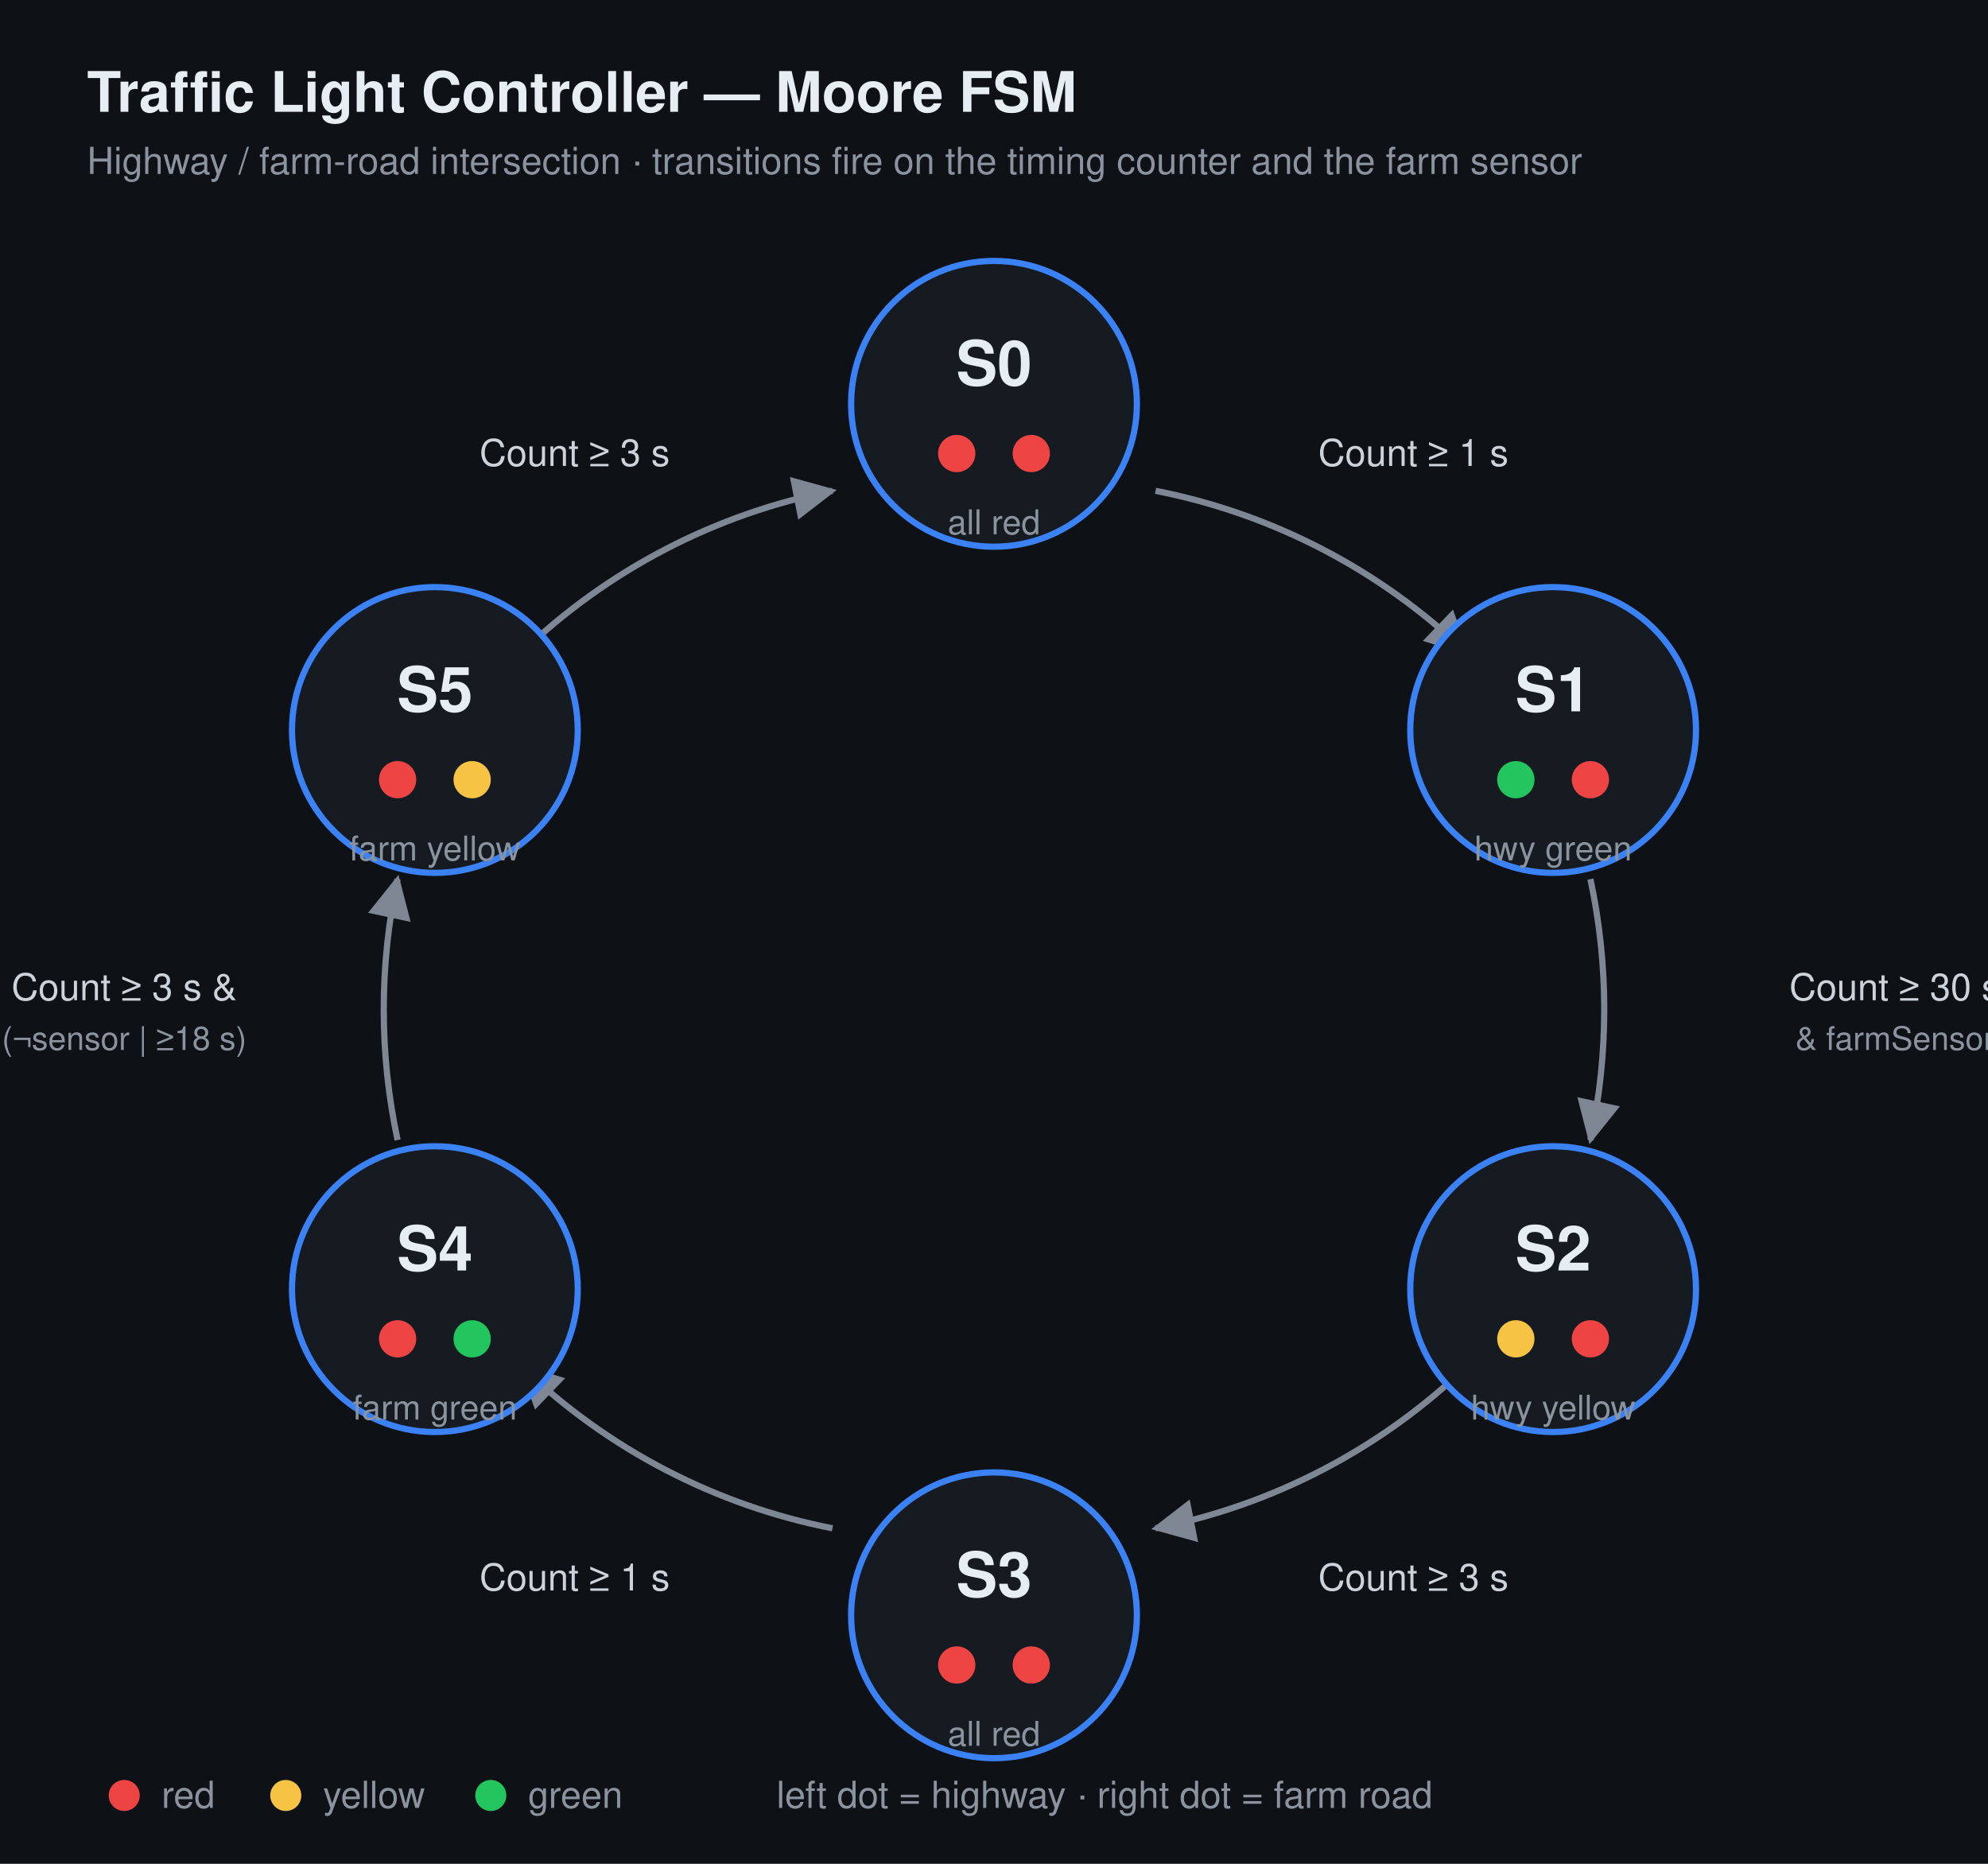
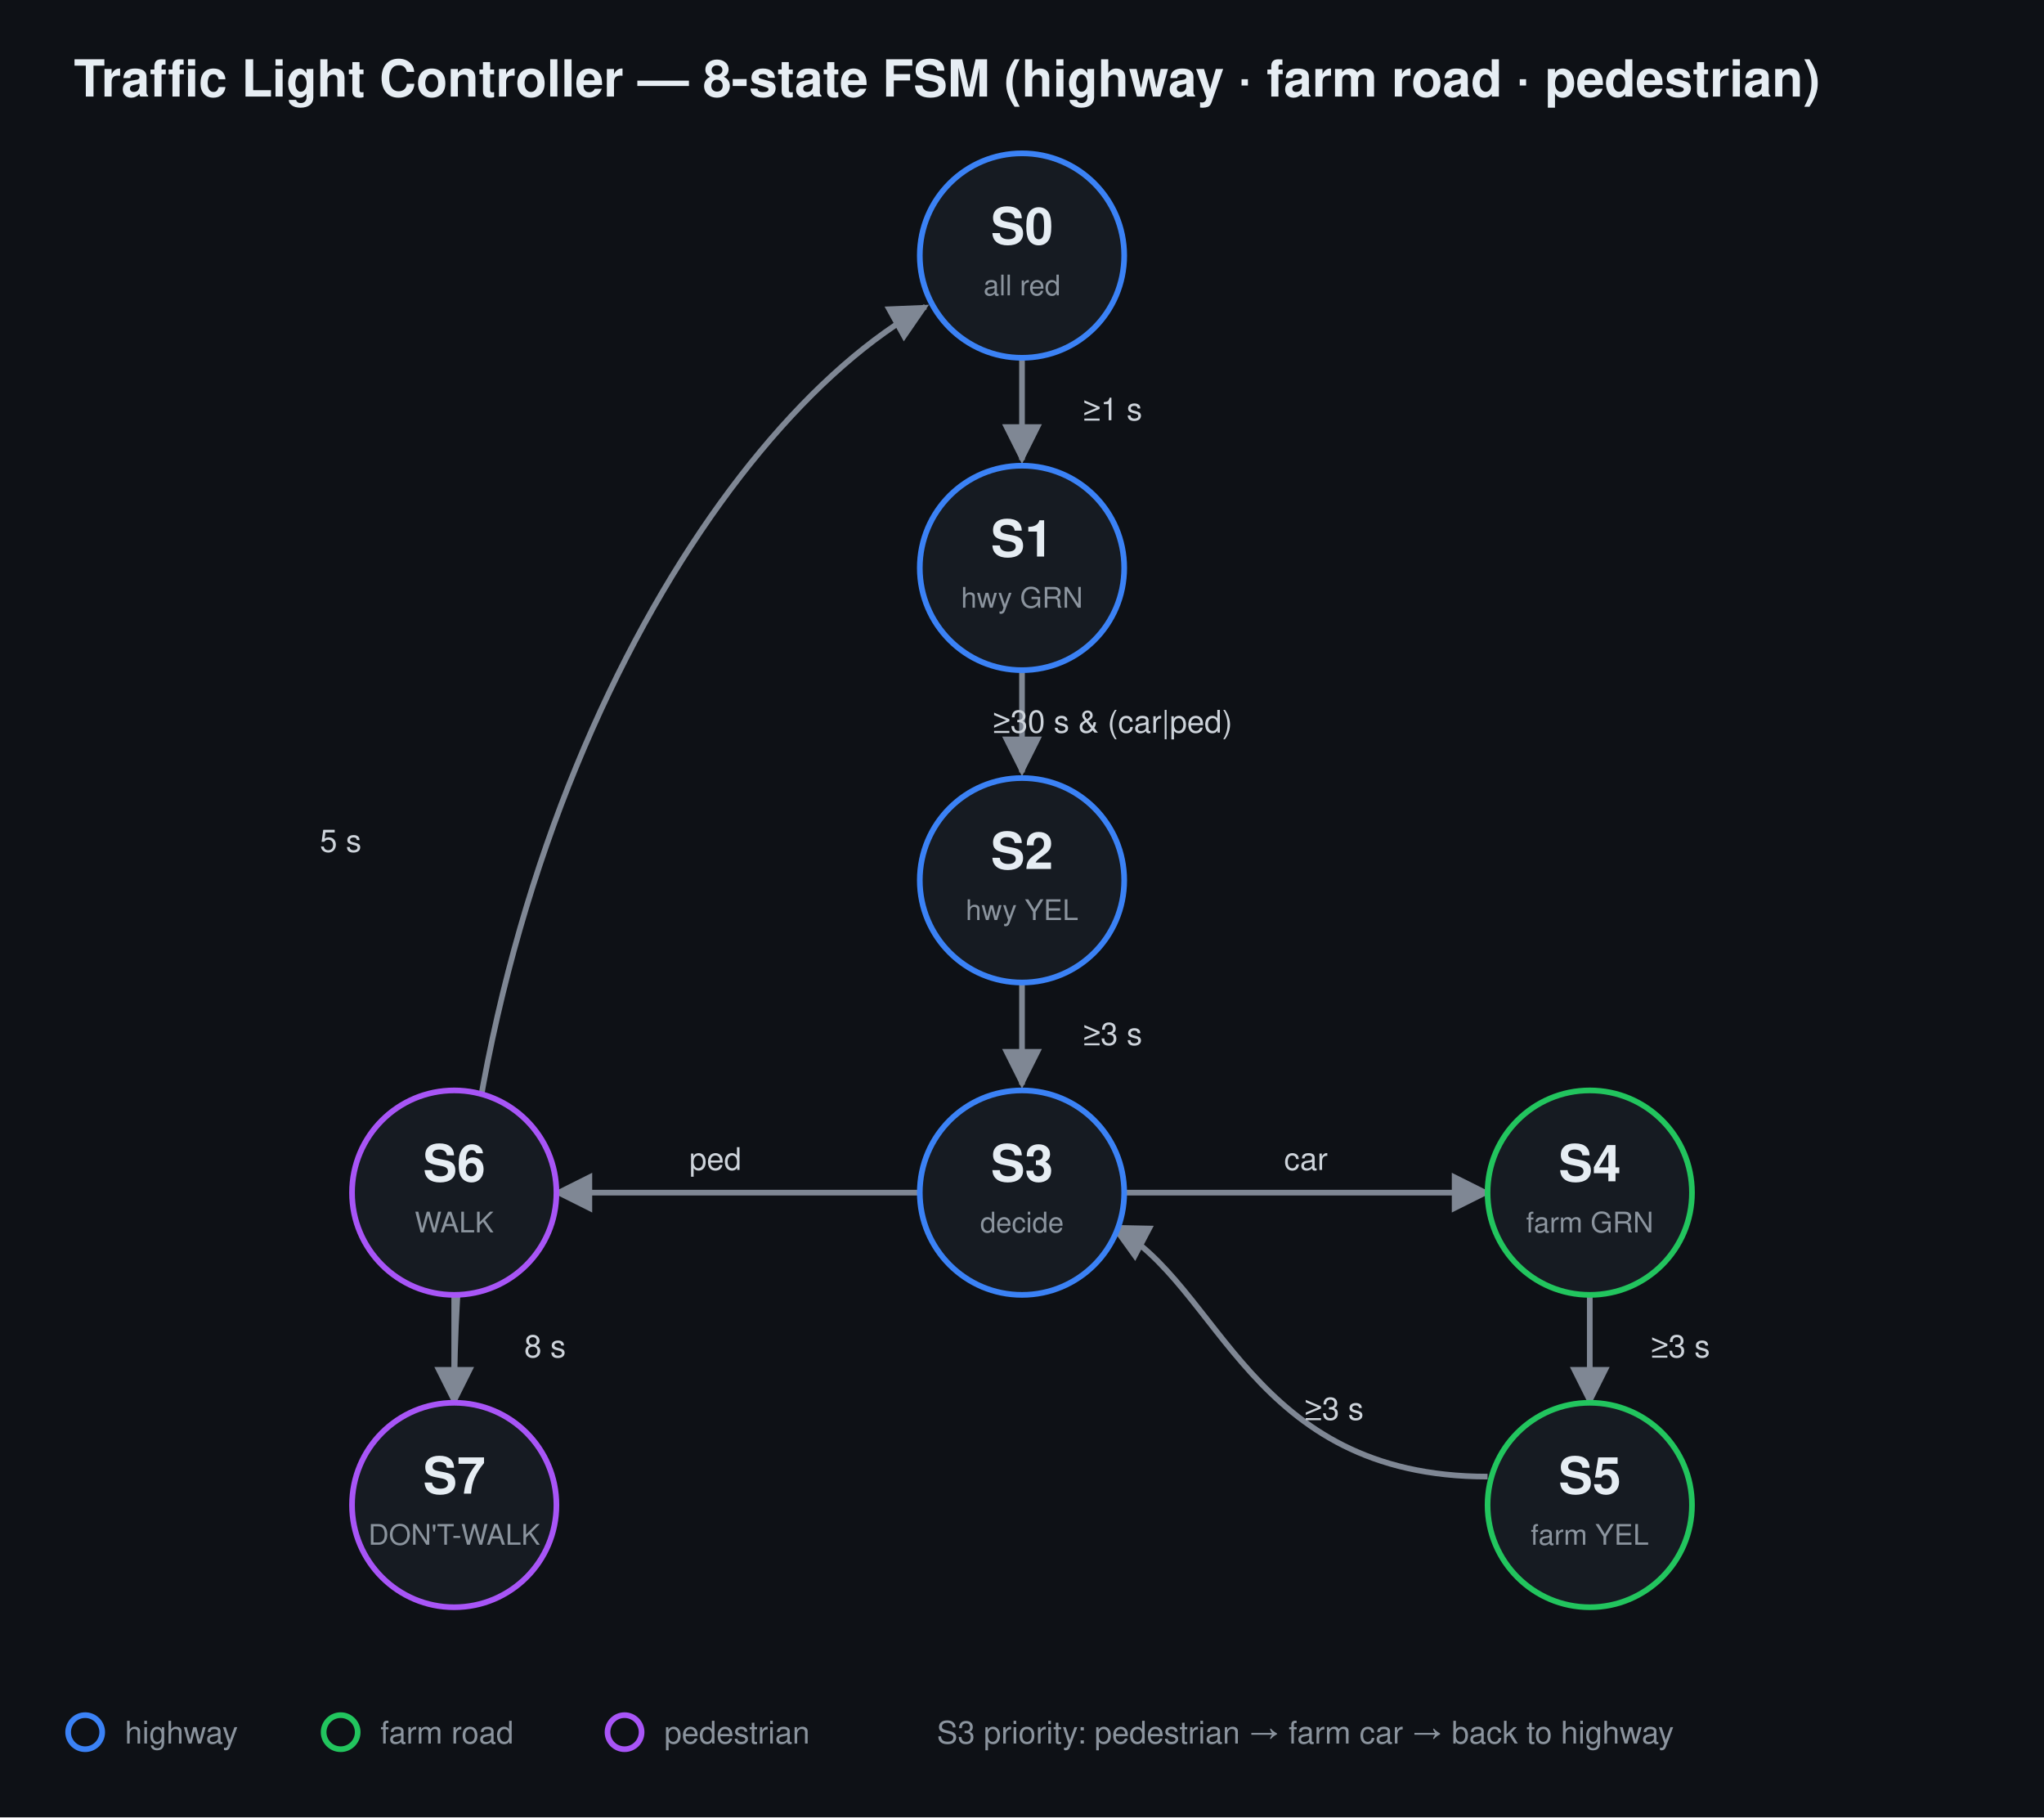
- <svg xmlns="http://www.w3.org/2000/svg" viewBox="0 0 640 600" font-family="Segoe UI, Helvetica, Arial, sans-serif">
+ <svg xmlns="http://www.w3.org/2000/svg" viewBox="0 0 720 640" font-family="Segoe UI, Helvetica, Arial, sans-serif">
  <defs>
-     <marker id="arrow" viewBox="0 0 10 10" refX="9" refY="5" markerWidth="7" markerHeight="7" orient="auto-start-reverse">
+     <marker id="a" viewBox="0 0 10 10" refX="9" refY="5" markerWidth="7" markerHeight="7" orient="auto-start-reverse">
      <path d="M0,0 L10,5 L0,10 z" fill="#7f8794" />
    </marker>
    <style>
      .node{fill:#161b22;stroke:#3b82f6;stroke-width:2}
-       .sid{fill:#e6edf3;font-size:20px;font-weight:700;text-anchor:middle}
-       .desc{fill:#8b949e;font-size:11px;text-anchor:middle}
+       .ped{stroke:#a855f7} .farm{stroke:#22c55e}
+       .sid{fill:#e6edf3;font-size:18px;font-weight:700;text-anchor:middle}
+       .desc{fill:#8b949e;font-size:10px;text-anchor:middle}
      .edge{stroke:#7f8794;stroke-width:2;fill:none}
-       .lbl{fill:#cdd3da;font-size:12px;text-anchor:middle}
-       .lbl2{fill:#8b949e;font-size:10.5px;text-anchor:middle}
-       .title{fill:#e6edf3;font-size:18px;font-weight:700}
-       .leg{fill:#8b949e;font-size:12px}
+       .lbl{fill:#cdd3da;font-size:11px;text-anchor:middle}
+       .t{fill:#e6edf3;font-size:18px;font-weight:700}
+       .leg{fill:#8b949e;font-size:11px}
    </style>
  </defs>
-   <rect width="640" height="600" fill="#0e1116" />
-   <text x="28" y="36" class="title">Traffic Light Controller — Moore FSM</text>
-   <text x="28" y="56" class="leg">Highway / farm-road intersection · transitions fire on the timing counter and the farm sensor</text>
-   <path class="edge" d="M372,158 A 200 200 0 0 1 472,210" marker-end="url(#arrow)" />
-   <path class="edge" d="M512,283 A 200 200 0 0 1 512,367" marker-end="url(#arrow)" />
-   <path class="edge" d="M472,440 A 200 200 0 0 1 372,492" marker-end="url(#arrow)" />
-   <path class="edge" d="M268,492 A 200 200 0 0 1 168,440" marker-end="url(#arrow)" />
-   <path class="edge" d="M128,367 A 200 200 0 0 1 128,283" marker-end="url(#arrow)" />
-   <path class="edge" d="M168,210 A 200 200 0 0 1 268,158" marker-end="url(#arrow)" />
-   <text class="lbl" x="455" y="150">Count ≥ 1 s</text>
-   <text class="lbl" x="610" y="322">Count ≥ 30 s</text>
-   <text class="lbl2" x="610" y="338">&amp; farmSensor</text>
-   <text class="lbl" x="455" y="512">Count ≥ 3 s</text>
-   <text class="lbl" x="185" y="512">Count ≥ 1 s</text>
-   <text class="lbl" x="40" y="322">Count ≥ 3 s &amp;</text>
-   <text class="lbl2" x="40" y="338">(¬sensor | ≥18 s)</text>
-   <text class="lbl" x="185" y="150">Count ≥ 3 s</text>
-   <circle class="node" cx="320" cy="130" r="46" />
-   <text class="sid" x="320" y="124">S0</text>
-   <circle cx="308" cy="146" r="6" fill="#ef4444" />
-   <circle cx="332" cy="146" r="6" fill="#ef4444" />
-   <text class="desc" x="320" y="172">all red</text>
-   <circle class="node" cx="500" cy="235" r="46" />
-   <text class="sid" x="500" y="229">S1</text>
-   <circle cx="488" cy="251" r="6" fill="#22c55e" />
-   <circle cx="512" cy="251" r="6" fill="#ef4444" />
-   <text class="desc" x="500" y="277">hwy green</text>
-   <circle class="node" cx="500" cy="415" r="46" />
-   <text class="sid" x="500" y="409">S2</text>
-   <circle cx="488" cy="431" r="6" fill="#f6c344" />
-   <circle cx="512" cy="431" r="6" fill="#ef4444" />
-   <text class="desc" x="500" y="457">hwy yellow</text>
-   <circle class="node" cx="320" cy="520" r="46" />
-   <text class="sid" x="320" y="514">S3</text>
-   <circle cx="308" cy="536" r="6" fill="#ef4444" />
-   <circle cx="332" cy="536" r="6" fill="#ef4444" />
-   <text class="desc" x="320" y="562">all red</text>
-   <circle class="node" cx="140" cy="415" r="46" />
-   <text class="sid" x="140" y="409">S4</text>
-   <circle cx="128" cy="431" r="6" fill="#ef4444" />
-   <circle cx="152" cy="431" r="6" fill="#22c55e" />
-   <text class="desc" x="140" y="457">farm green</text>
-   <circle class="node" cx="140" cy="235" r="46" />
-   <text class="sid" x="140" y="229">S5</text>
-   <circle cx="128" cy="251" r="6" fill="#ef4444" />
-   <circle cx="152" cy="251" r="6" fill="#f6c344" />
-   <text class="desc" x="140" y="277">farm yellow</text>
-   <circle cx="40" cy="578" r="5" fill="#ef4444" />
-   <text class="leg" x="52" y="582">red</text>
-   <circle cx="92" cy="578" r="5" fill="#f6c344" />
-   <text class="leg" x="104" y="582">yellow</text>
-   <circle cx="158" cy="578" r="5" fill="#22c55e" />
-   <text class="leg" x="170" y="582">green</text>
-   <text class="leg" x="250" y="582">left dot = highway · right dot = farm road</text>
+   <rect width="720" height="640" fill="#0e1116" />
+   <text x="26" y="34" class="t">Traffic Light Controller — 8-state FSM (highway · farm road · pedestrian)</text>
+   <path class="edge" d="M360,126 L360,162" marker-end="url(#a)" />
+   <path class="edge" d="M360,236 L360,272" marker-end="url(#a)" />
+   <path class="edge" d="M360,346 L360,382" marker-end="url(#a)" />
+   <text class="lbl" x="392" y="148">≥1 s</text>
+   <text class="lbl" x="392" y="258">≥30 s &amp; (car|ped)</text>
+   <text class="lbl" x="392" y="368">≥3 s</text>
+   <path class="edge farm" d="M396,420 L524,420" marker-end="url(#a)" />
+   <path class="edge" d="M560,456 L560,494" marker-end="url(#a)" />
+   <path class="edge" d="M524,520 C 440,520 430,452 392,432" marker-end="url(#a)" />
+   <text class="lbl" x="460" y="412">car</text>
+   <text class="lbl" x="592" y="478">≥3 s</text>
+   <text class="lbl" x="470" y="500">≥3 s</text>
+   <path class="edge ped" d="M324,420 L196,420" marker-end="url(#a)" />
+   <path class="edge ped" d="M160,456 L160,494" marker-end="url(#a)" />
+   <path class="edge ped" d="M160,494 C 160,300 250,150 326,108" marker-end="url(#a)" />
+   <text class="lbl" x="252" y="412">ped</text>
+   <text class="lbl" x="192" y="478">8 s</text>
+   <text class="lbl" x="120" y="300">5 s</text>
+   <g>
+     <circle class="node" cx="360" cy="90" r="36" />
+     <text class="sid" x="360" y="86">S0</text>
+     <text class="desc" x="360" y="104">all red</text>
+   </g>
+   <g>
+     <circle class="node" cx="360" cy="200" r="36" />
+     <text class="sid" x="360" y="196">S1</text>
+     <text class="desc" x="360" y="214">hwy GRN</text>
+   </g>
+   <g>
+     <circle class="node" cx="360" cy="310" r="36" />
+     <text class="sid" x="360" y="306">S2</text>
+     <text class="desc" x="360" y="324">hwy YEL</text>
+   </g>
+   <g>
+     <circle class="node" cx="360" cy="420" r="36" />
+     <text class="sid" x="360" y="416">S3</text>
+     <text class="desc" x="360" y="434">decide</text>
+   </g>
+   <g>
+     <circle class="node farm" cx="560" cy="420" r="36" />
+     <text class="sid" x="560" y="416">S4</text>
+     <text class="desc" x="560" y="434">farm GRN</text>
+   </g>
+   <g>
+     <circle class="node farm" cx="560" cy="530" r="36" />
+     <text class="sid" x="560" y="526">S5</text>
+     <text class="desc" x="560" y="544">farm YEL</text>
+   </g>
+   <g>
+     <circle class="node ped" cx="160" cy="420" r="36" />
+     <text class="sid" x="160" y="416">S6</text>
+     <text class="desc" x="160" y="434">WALK</text>
+   </g>
+   <g>
+     <circle class="node ped" cx="160" cy="530" r="36" />
+     <text class="sid" x="160" y="526">S7</text>
+     <text class="desc" x="160" y="544">DON'T-WALK</text>
+   </g>
+   <circle cx="30" cy="610" r="6" fill="none" stroke="#3b82f6" stroke-width="2" />
+   <text class="leg" x="44" y="614">highway</text>
+   <circle cx="120" cy="610" r="6" fill="none" stroke="#22c55e" stroke-width="2" />
+   <text class="leg" x="134" y="614">farm road</text>
+   <circle cx="220" cy="610" r="6" fill="none" stroke="#a855f7" stroke-width="2" />
+   <text class="leg" x="234" y="614">pedestrian</text>
+   <text class="leg" x="330" y="614">S3 priority: pedestrian → farm car → back to highway</text>
</svg>
